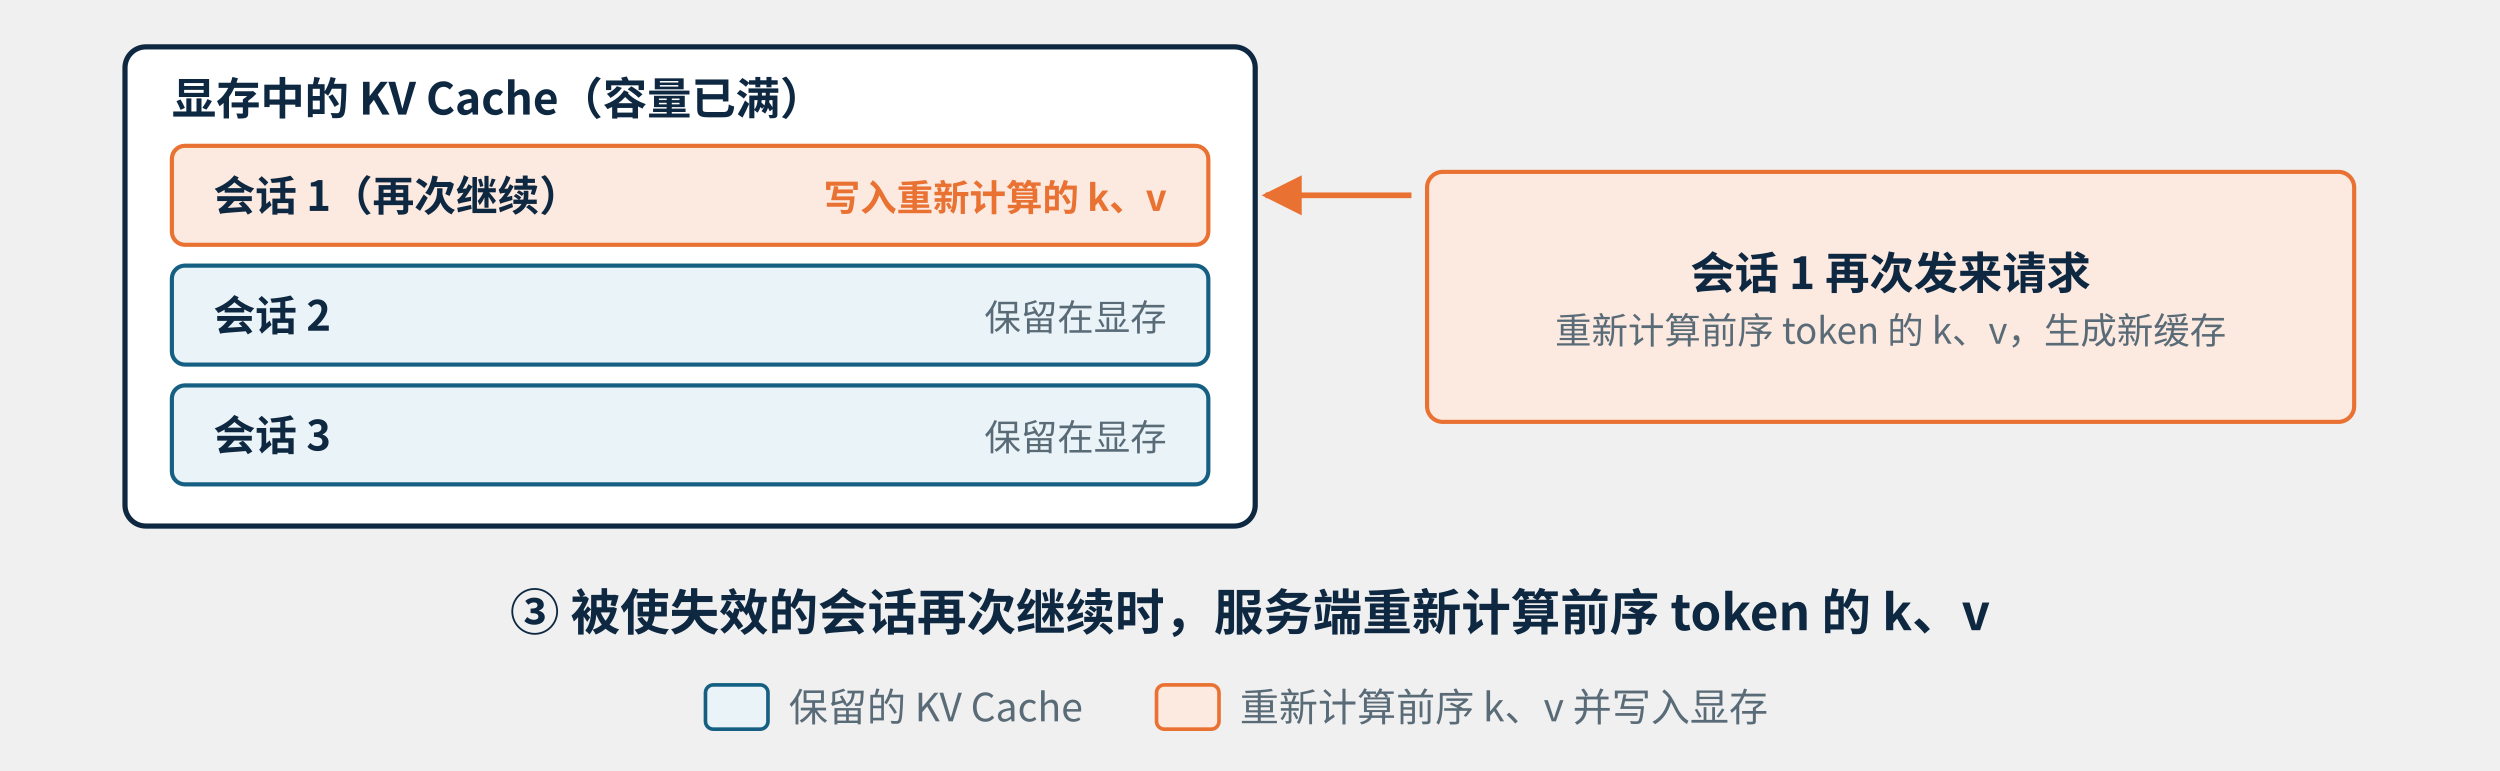
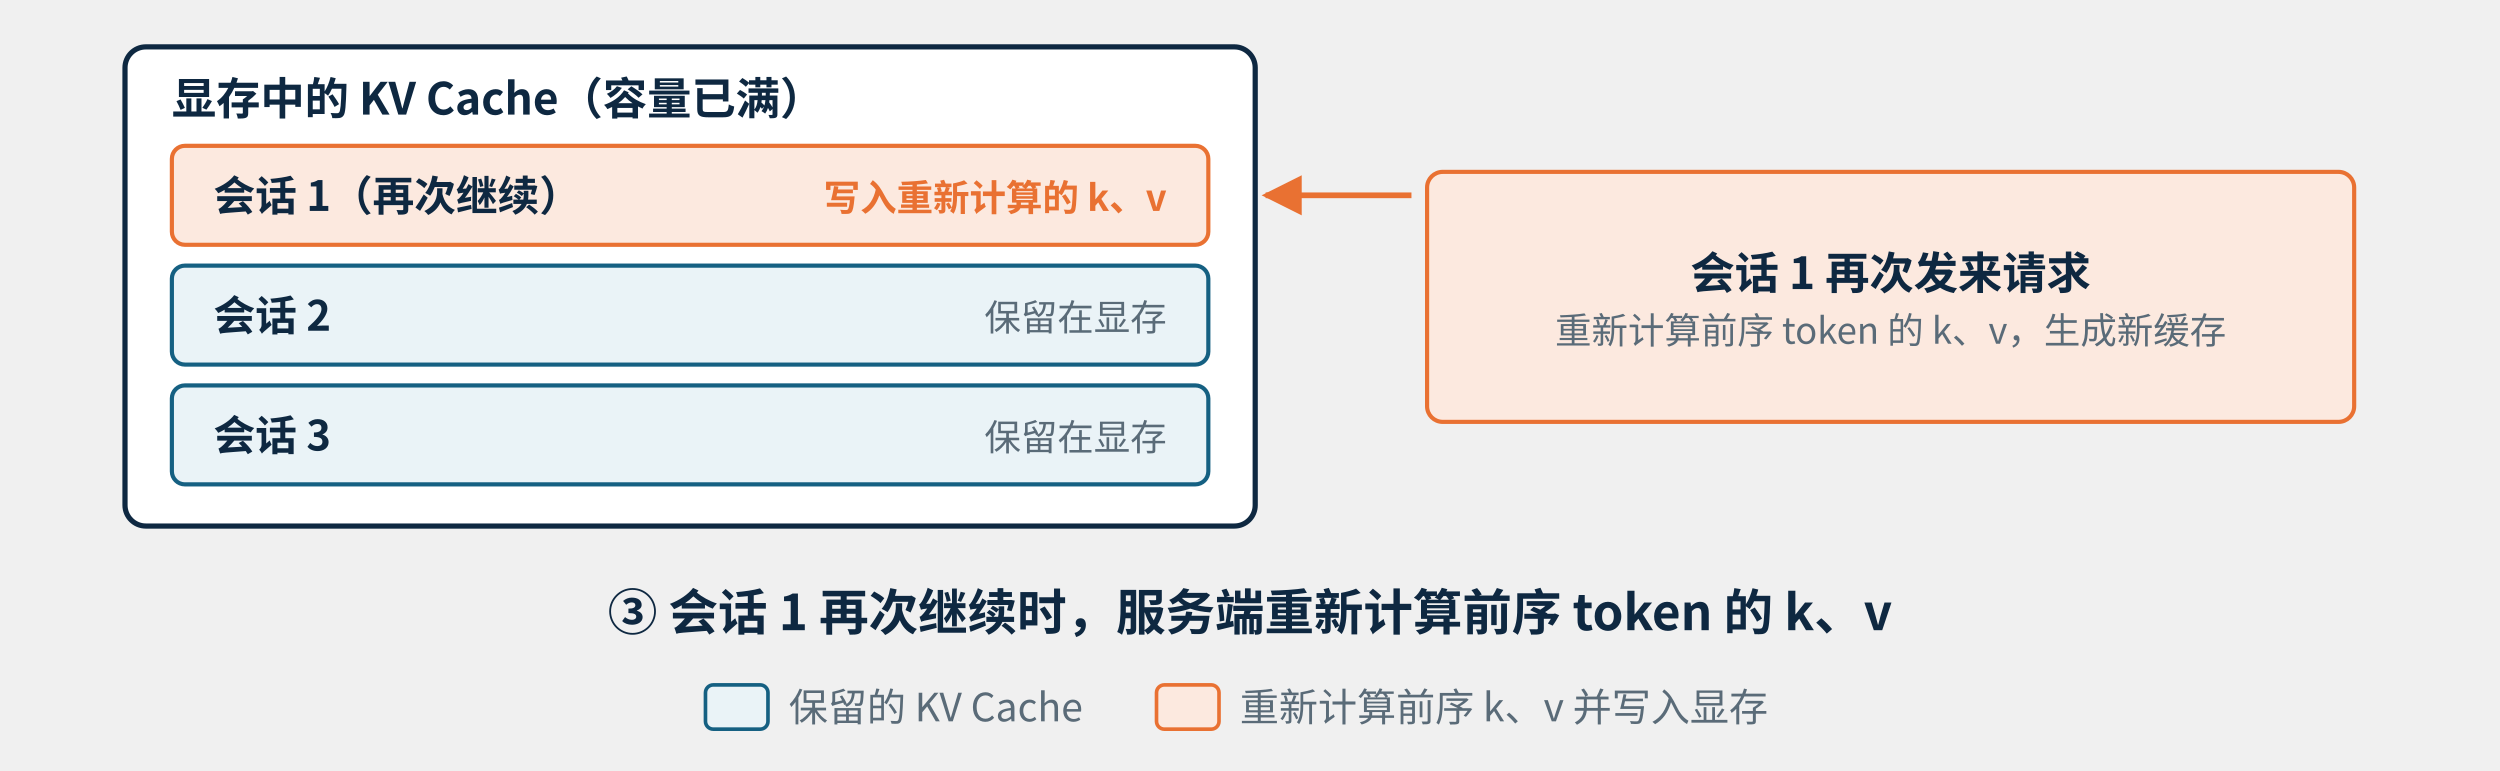
<svg xmlns="http://www.w3.org/2000/svg" viewBox="0 0 960 296" width="960" height="296">
  <defs>
    <marker id="ah-156082" viewBox="0 0 10 10" refX="9" refY="5" markerWidth="7" markerHeight="7" orient="auto-start-reverse">
      <path d="M0,0 L10,5 L0,10 z" fill="#156082" />
    </marker>
    <marker id="ah-e97132" viewBox="0 0 10 10" refX="9" refY="5" markerWidth="7" markerHeight="7" orient="auto-start-reverse">
      <path d="M0,0 L10,5 L0,10 z" fill="#e97132" />
    </marker>
    <marker id="ah-0e2841" viewBox="0 0 10 10" refX="9" refY="5" markerWidth="7" markerHeight="7" orient="auto-start-reverse">
      <path d="M0,0 L10,5 L0,10 z" fill="#0e2841" />
    </marker>
    <marker id="ah-2e7d4f" viewBox="0 0 10 10" refX="9" refY="5" markerWidth="7" markerHeight="7" orient="auto-start-reverse">
      <path d="M0,0 L10,5 L0,10 z" fill="#2e7d4f" />
    </marker>
    <marker id="ah-c0392b" viewBox="0 0 10 10" refX="9" refY="5" markerWidth="7" markerHeight="7" orient="auto-start-reverse">
      <path d="M0,0 L10,5 L0,10 z" fill="#c0392b" />
    </marker>
    <marker id="ah-5a6b78" viewBox="0 0 10 10" refX="9" refY="5" markerWidth="7" markerHeight="7" orient="auto-start-reverse">
      <path d="M0,0 L10,5 L0,10 z" fill="#5a6b78" />
    </marker>
    <marker id="ah-9fb5c3" viewBox="0 0 10 10" refX="9" refY="5" markerWidth="7" markerHeight="7" orient="auto-start-reverse">
      <path d="M0,0 L10,5 L0,10 z" fill="#9fb5c3" />
    </marker>
  </defs>
  <rect x="48.0" y="18.0" width="434.0" height="184.0" rx="8" fill="#ffffff" stroke="#0e2841" stroke-width="2.0" />
  <text x="66.0" y="44.0" font-family="PingFang SC, Noto Sans CJK SC, Source Han Sans SC, sans-serif" font-size="17" font-weight="bold" fill="#0e2841" text-anchor="start">显存中的 KV Cache（容量已满）</text>
  <rect x="66.0" y="56.0" width="398.0" height="38.0" rx="5" fill="#fce9df" stroke="#e97132" stroke-width="1.6" />
  <text x="82.0" y="81.0" font-family="PingFang SC, Noto Sans CJK SC, Source Han Sans SC, sans-serif" font-size="16" font-weight="bold" fill="#0e2841" text-anchor="start">会话 1（再次继续）</text>
  <text x="448.0" y="81.0" font-family="PingFang SC, Noto Sans CJK SC, Source Han Sans SC, sans-serif" font-size="14" font-weight="bold" fill="#e97132" text-anchor="end">写入重新计算的 k、v</text>
  <rect x="66.0" y="102.0" width="398.0" height="38.0" rx="5" fill="#eaf3f7" stroke="#156082" stroke-width="1.6" />
  <text x="82.0" y="127.0" font-family="PingFang SC, Noto Sans CJK SC, Source Han Sans SC, sans-serif" font-size="16" font-weight="bold" fill="#0e2841" text-anchor="start">会话 2</text>
  <text x="448.0" y="127.0" font-family="PingFang SC, Noto Sans CJK SC, Source Han Sans SC, sans-serif" font-size="14" font-weight="normal" fill="#5a6b78" text-anchor="end">保留在显存</text>
  <rect x="66.0" y="148.0" width="398.0" height="38.0" rx="5" fill="#eaf3f7" stroke="#156082" stroke-width="1.6" />
  <text x="82.0" y="173.0" font-family="PingFang SC, Noto Sans CJK SC, Source Han Sans SC, sans-serif" font-size="16" font-weight="bold" fill="#0e2841" text-anchor="start">会话 3</text>
  <text x="448.0" y="173.0" font-family="PingFang SC, Noto Sans CJK SC, Source Han Sans SC, sans-serif" font-size="14" font-weight="normal" fill="#5a6b78" text-anchor="end">保留在显存</text>
  <line x1="542.0" y1="75.0" x2="486.0" y2="75.0" stroke="#e97132" stroke-width="2.2" marker-end="url(#ah-e97132)" />
  <rect x="548.0" y="66.0" width="356.0" height="96.0" rx="6" fill="#fce9df" stroke="#e97132" stroke-width="1.6" />
  <text x="726.0" y="111.0" font-family="PingFang SC, Noto Sans CJK SC, Source Han Sans SC, sans-serif" font-size="17" font-weight="bold" fill="#0e2841" text-anchor="middle">会话 1 再次发来请求</text>
  <text x="726.0" y="132.0" font-family="PingFang SC, Noto Sans CJK SC, Source Han Sans SC, sans-serif" font-size="14" font-weight="normal" fill="#5a6b78" text-anchor="middle">重新计算前序 token 的 k、v，生成新缓存</text>
-   <text x="480.0" y="242.0" font-family="PingFang SC, Noto Sans CJK SC, Source Han Sans SC, sans-serif" font-size="19" font-weight="bold" fill="#0e2841" text-anchor="middle">③ 被使失效的会话再次继续时，服务端重新计算前序 token 的 k、v</text>
+   <text x="480.0" y="242.0" font-family="PingFang SC, Noto Sans CJK SC, Source Han Sans SC, sans-serif" font-size="19" font-weight="bold" fill="#0e2841" text-anchor="middle">③ 会话 1 再次继续时，服务端重新计算前序 token 的 k、v</text>
  <rect x="270.9" y="263.0" width="24.0" height="17.0" rx="3" fill="#eaf3f7" stroke="#156082" stroke-width="1.4" />
  <text x="302.9" y="277.0" font-family="PingFang SC, Noto Sans CJK SC, Source Han Sans SC, sans-serif" font-size="15" font-weight="normal" fill="#5a6b78" text-anchor="start">保留的 KV Cache</text>
  <rect x="444.1" y="263.0" width="24.0" height="17.0" rx="3" fill="#fce9df" stroke="#e97132" stroke-width="1.4" />
  <text x="476.1" y="277.0" font-family="PingFang SC, Noto Sans CJK SC, Source Han Sans SC, sans-serif" font-size="15" font-weight="normal" fill="#5a6b78" text-anchor="start">重新计算前序 k、v 并写入显存</text>
</svg>
